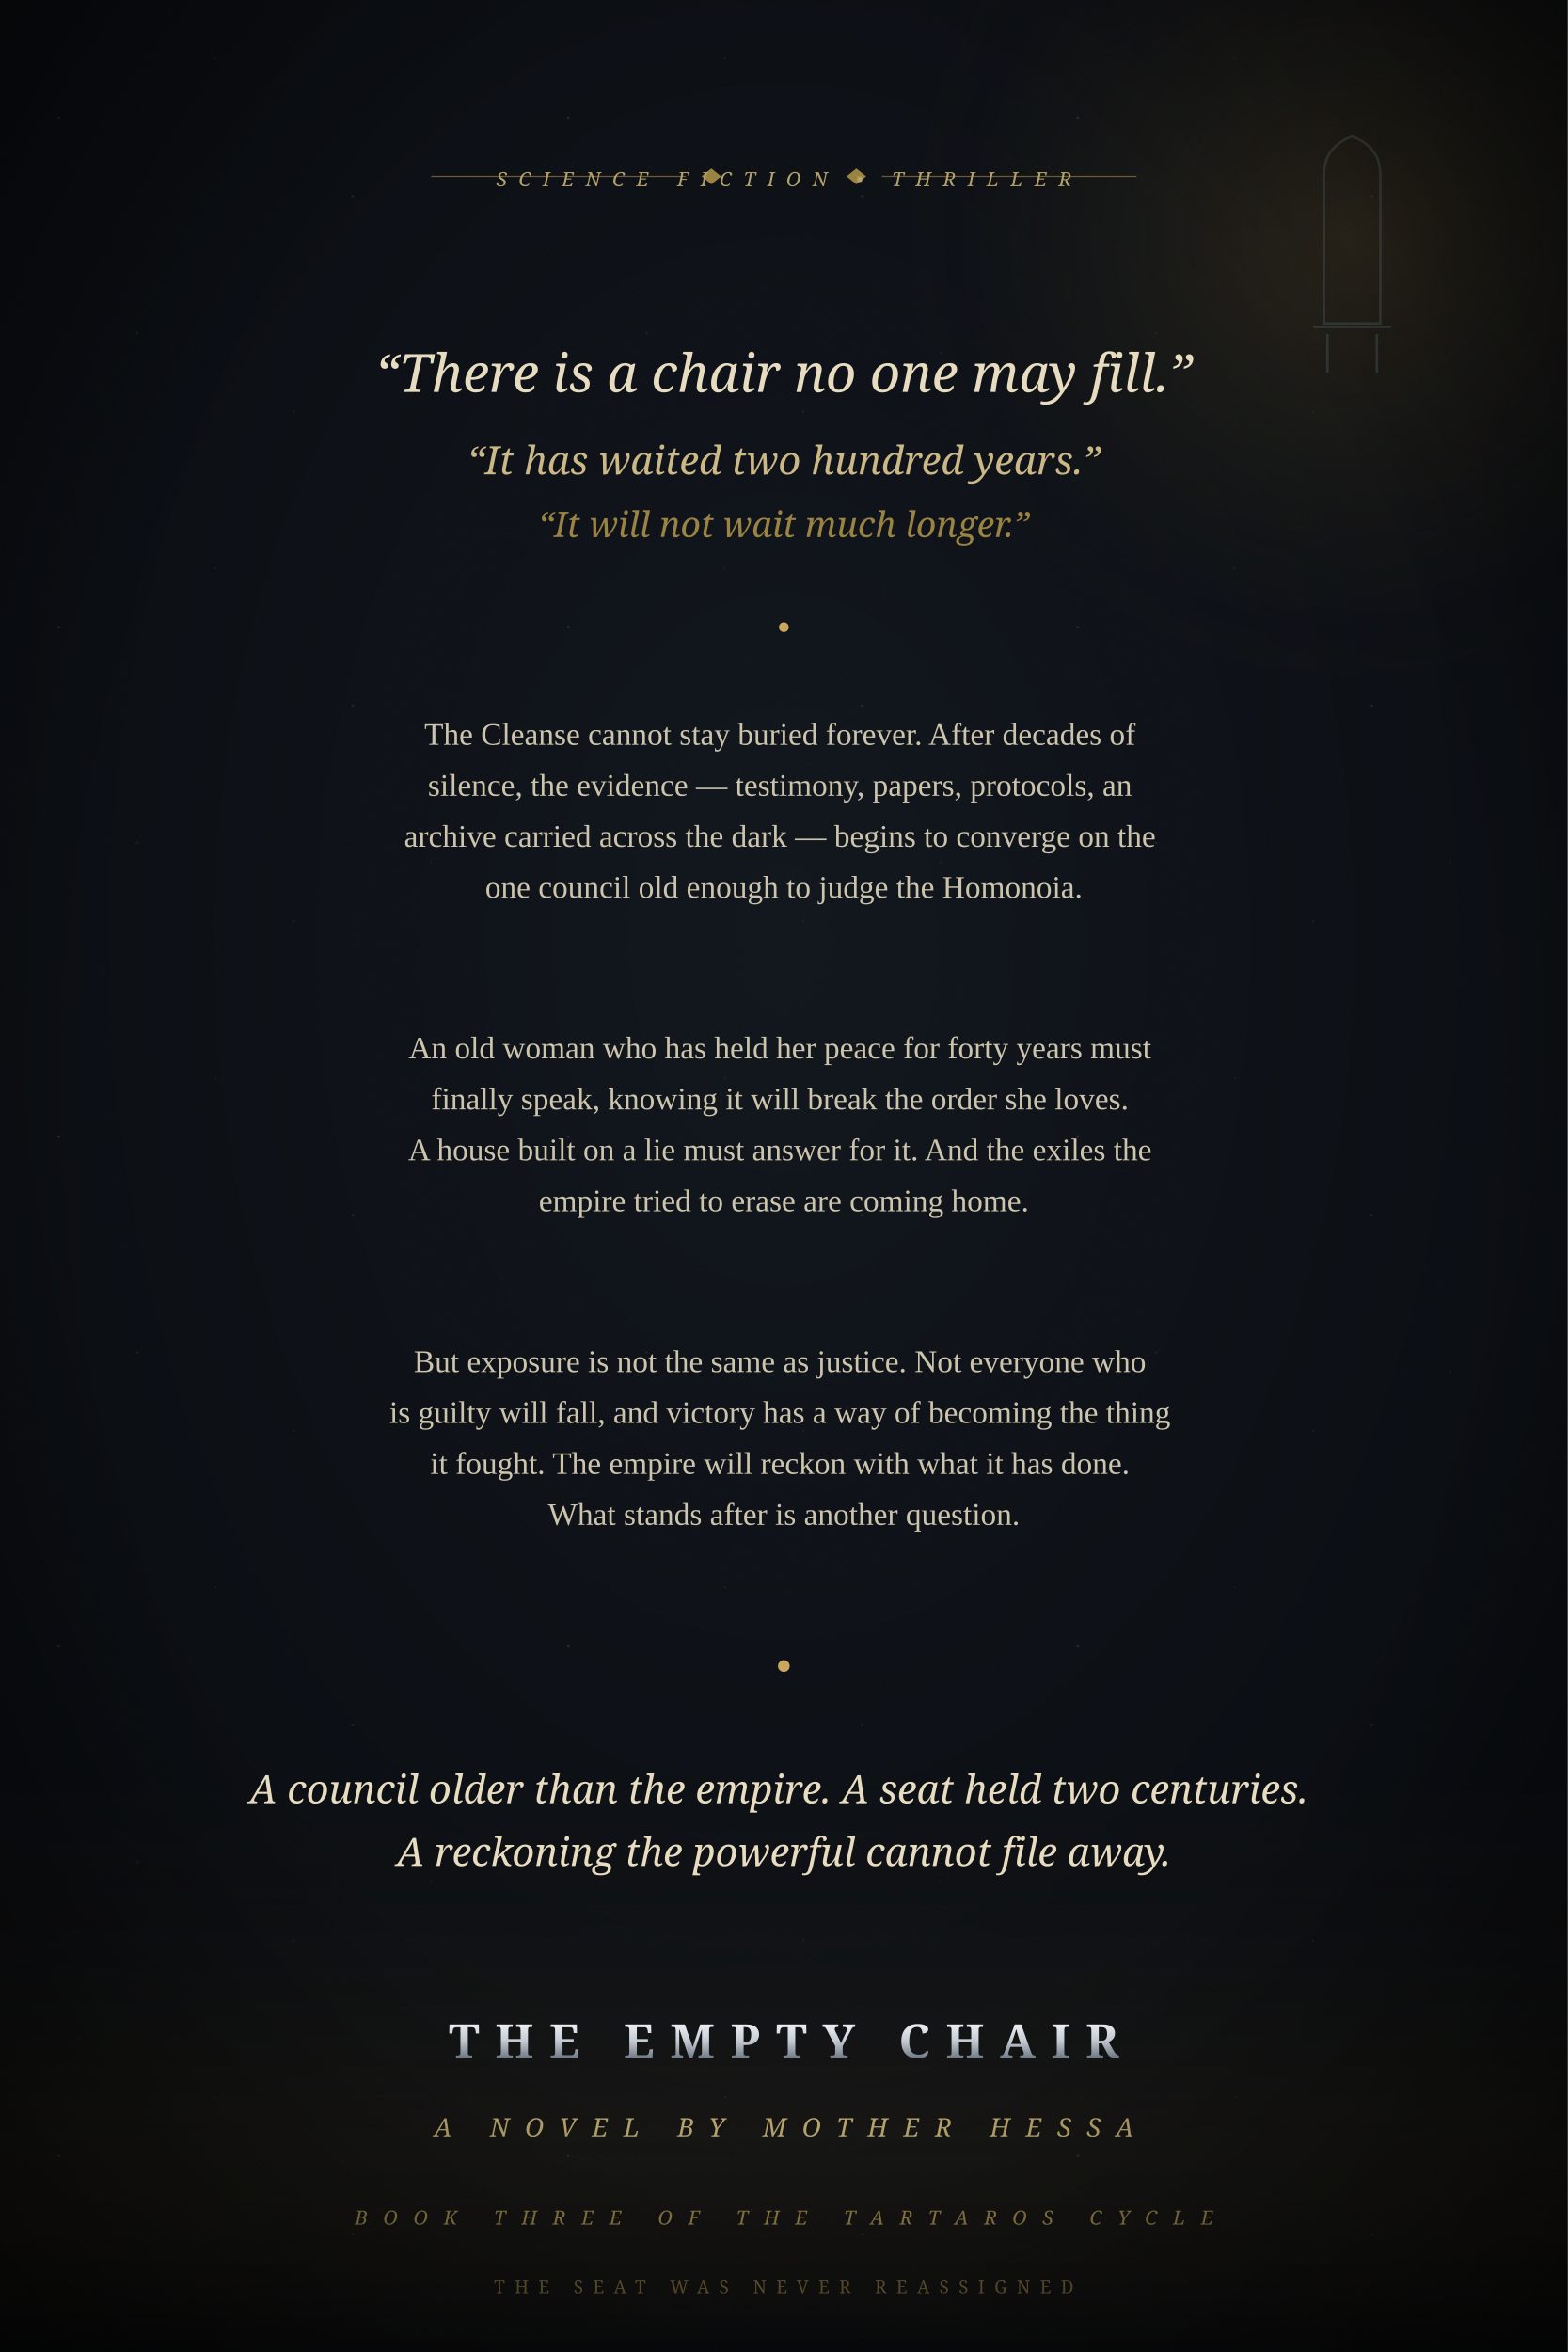
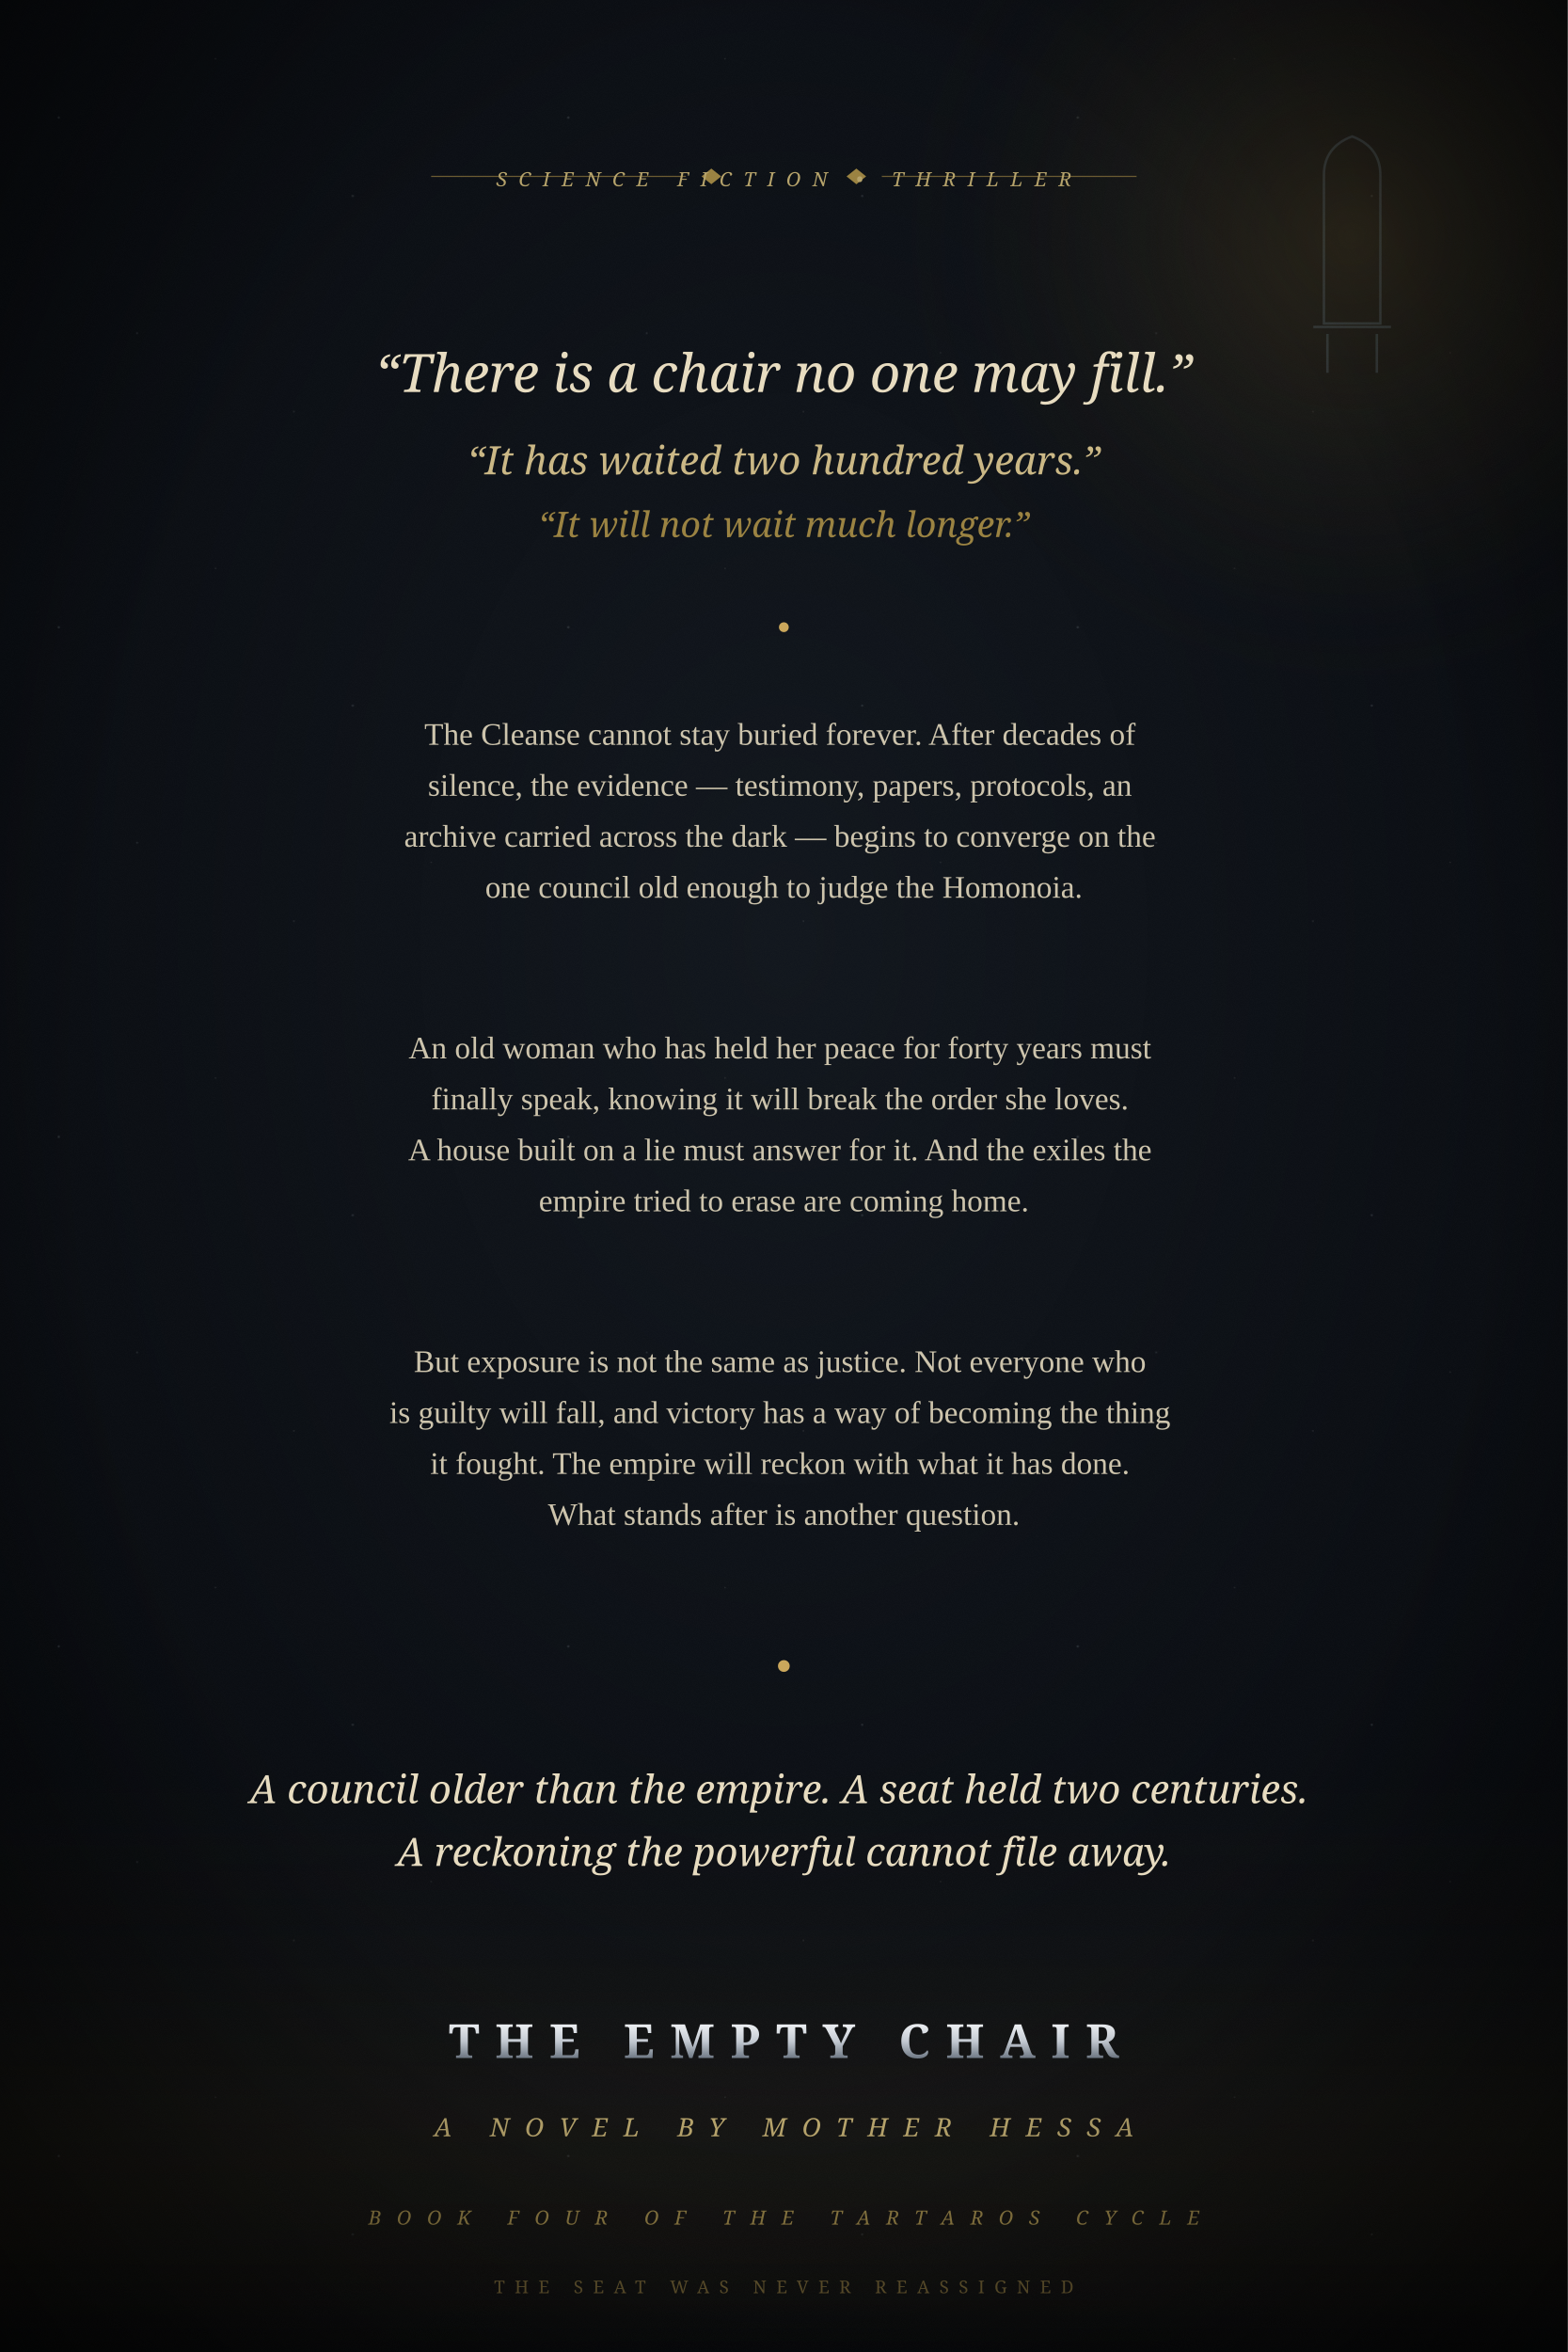
<svg xmlns="http://www.w3.org/2000/svg" viewBox="0 0 800 1200" preserveAspectRatio="xMidYMid slice">
  <defs>
    <radialGradient id="hallBg" cx="50%" cy="40%" r="92%">
      <stop offset="0%" stop-color="#10151c" />
      <stop offset="50%" stop-color="#090c11" />
      <stop offset="100%" stop-color="#020304" />
    </radialGradient>
    <linearGradient id="horizonGlow" x1="0%" y1="0%" x2="0%" y2="100%">
      <stop offset="0%" stop-color="#2a2410" stop-opacity="0" />
      <stop offset="60%" stop-color="#4a3a1a" stop-opacity="0.16" />
      <stop offset="100%" stop-color="#050402" stop-opacity="0.4" />
    </linearGradient>
    <radialGradient id="distantGlow" cx="50%" cy="50%" r="50%">
      <stop offset="0%" stop-color="#7a6028" stop-opacity="0.4" />
      <stop offset="60%" stop-color="#3a2e12" stop-opacity="0.2" />
      <stop offset="100%" stop-color="#0a0804" stop-opacity="0" />
    </radialGradient>
    <linearGradient id="goldAccent" x1="0%" y1="0%" x2="100%" y2="0%">
      <stop offset="0%" stop-color="#5a4a22" stop-opacity="0" />
      <stop offset="50%" stop-color="#cba75a" />
      <stop offset="100%" stop-color="#5a4a22" stop-opacity="0" />
    </linearGradient>
    <linearGradient id="titleFill" x1="0%" y1="0%" x2="0%" y2="100%">
      <stop offset="0%" stop-color="#eef1f4" />
      <stop offset="50%" stop-color="#c4cad2" />
      <stop offset="100%" stop-color="#6c7682" />
    </linearGradient>
    <filter id="grain" x="0%" y="0%" width="100%" height="100%">
      <feTurbulence type="fractalNoise" baseFrequency="2.2" numOctaves="3" seed="41" />
      <feColorMatrix values="0 0 0 0 0.5                              0 0 0 0 0.52                              0 0 0 0 0.56                              0 0 0 0.06 0" />
    </filter>
    <pattern id="motes" x="0" y="0" width="260" height="260" patternUnits="userSpaceOnUse">
      <circle cx="30" cy="60" r="0.6" fill="#cfe0ea" opacity="0.3" />
      <circle cx="110" cy="30" r="0.4" fill="#fff" opacity="0.22" />
      <circle cx="180" cy="100" r="0.6" fill="#cfe0ea" opacity="0.26" />
      <circle cx="220" cy="180" r="0.4" fill="#fff" opacity="0.2" />
      <circle cx="70" cy="170" r="0.5" fill="#cfe0ea" opacity="0.24" />
      <circle cx="150" cy="210" r="0.45" fill="#fff" opacity="0.2" />
    </pattern>
  </defs>
  <rect width="800" height="1200" fill="url(#hallBg)" />
  <rect width="800" height="1200" fill="url(#motes)" opacity="0.45" />
  <circle cx="690" cy="120" r="240" fill="url(#distantGlow)" opacity="0.7" />
  <g stroke="#9fc6dc" stroke-width="1.4" fill="none" opacity="0.16" transform="translate(690,120) scale(0.9)">
    <path d="M -16 50 L -16 -34 Q -16 -50 0 -56 Q 16 -50 16 -34 L 16 50 Z" />
    <path d="M -22 52 L 22 52" />
    <path d="M -14 56 L -14 78 M 14 56 L 14 78" />
  </g>
  <rect x="0" y="900" width="800" height="300" fill="url(#horizonGlow)" />
  <g transform="translate(400, 90)">
    <line x1="-180" y1="0" x2="-50" y2="0" stroke="#6a5a30" stroke-width="0.6" />
    <line x1="50" y1="0" x2="180" y2="0" stroke="#6a5a30" stroke-width="0.6" />
    <g fill="#9a8240">
      <path d="M -42 0 L -37 -4 L -32 0 L -37 4 Z" />
      <path d="M 42 0 L 37 -4 L 32 0 L 37 4 Z" />
    </g>
    <text x="0" y="5" text-anchor="middle" font-family="Georgia, serif" font-size="10" font-style="italic" letter-spacing="6" fill="#b6a36a">SCIENCE FICTION • THRILLER</text>
  </g>
  <g transform="translate(400, 200)">
    <text x="0" y="0" text-anchor="middle" font-family="Georgia, serif" font-size="27" font-style="italic" fill="#e8dcc0" font-weight="300">
      <tspan x="0" dy="0">“There is a chair no one may fill.”</tspan>
    </text>
    <text x="0" y="42" text-anchor="middle" font-family="Georgia, serif" font-size="20" font-style="italic" fill="#cbb885" font-weight="300">
      <tspan x="0" dy="0">“It has waited two hundred years.”</tspan>
    </text>
    <text x="0" y="74" text-anchor="middle" font-family="Georgia, serif" font-size="18" font-style="italic" fill="#9a8240" font-weight="300">
      <tspan x="0" dy="0">“It will not wait much longer.”</tspan>
    </text>
  </g>
  <g transform="translate(400, 320)">
    <line x1="-100" y1="0" x2="-15" y2="0" stroke="url(#goldAccent)" stroke-width="0.8" />
    <circle cx="0" cy="0" r="2.5" fill="#cba75a" />
    <line x1="15" y1="0" x2="100" y2="0" stroke="url(#goldAccent)" stroke-width="0.8" />
  </g>
  <g transform="translate(400, 380)" font-family="Georgia, 'Times New Roman', serif" fill="#cdc4ac">
    <text x="0" y="0" text-anchor="middle" font-size="16">
      <tspan x="0" dy="0">The Cleanse cannot stay buried forever. After decades of</tspan>
      <tspan x="0" dy="26">silence, the evidence — testimony, papers, protocols, an</tspan>
      <tspan x="0" dy="26">archive carried across the dark — begins to converge on the</tspan>
      <tspan x="0" dy="26">one council old enough to judge the Homonoia.</tspan>
    </text>
    <text x="0" y="160" text-anchor="middle" font-size="16">
      <tspan x="0" dy="0">An old woman who has held her peace for forty years must</tspan>
      <tspan x="0" dy="26">finally speak, knowing it will break the order she loves.</tspan>
      <tspan x="0" dy="26">A house built on a lie must answer for it. And the exiles the</tspan>
      <tspan x="0" dy="26">empire tried to erase are coming home.</tspan>
    </text>
    <text x="0" y="320" text-anchor="middle" font-size="16">
      <tspan x="0" dy="0">But exposure is not the same as justice. Not everyone who</tspan>
      <tspan x="0" dy="26">is guilty will fall, and victory has a way of becoming the thing</tspan>
      <tspan x="0" dy="26">it fought. The empire will reckon with what it has done.</tspan>
      <tspan x="0" dy="26">What stands after is another question.</tspan>
    </text>
  </g>
  <g transform="translate(400, 850)">
    <line x1="-180" y1="0" x2="-15" y2="0" stroke="url(#goldAccent)" stroke-width="0.8" />
    <circle cx="0" cy="0" r="3" fill="#cba75a" />
    <line x1="15" y1="0" x2="180" y2="0" stroke="url(#goldAccent)" stroke-width="0.8" />
  </g>
  <g transform="translate(400, 920)">
    <text x="0" y="0" text-anchor="middle" font-family="Georgia, serif" font-size="20" font-style="italic" fill="#e8dcc0">
      <tspan x="0" dy="0">A council older than the empire. A seat held two centuries.</tspan>
      <tspan x="0" dy="32">A reckoning the powerful cannot file away.</tspan>
    </text>
  </g>
  <g transform="translate(400, 1050)">
    <text x="0" y="0" text-anchor="middle" font-family="'Trajan Pro', 'Cinzel', Georgia, serif" font-size="24" letter-spacing="8" fill="url(#titleFill)" font-weight="900">THE EMPTY CHAIR</text>
  </g>
  <text x="400" y="1090" text-anchor="middle" font-family="Georgia, serif" font-size="13" letter-spacing="8" fill="#b6a36a" font-style="italic">A NOVEL BY MOTHER HESSA</text>
-   <text x="400" y="1135" text-anchor="middle" font-family="Georgia, serif" font-size="10" letter-spacing="8" fill="#8a7740" font-style="italic">BOOK THREE OF THE TARTAROS CYCLE</text>
+   <text x="400" y="1135" text-anchor="middle" font-family="Georgia, serif" font-size="10" letter-spacing="8" fill="#8a7740" font-style="italic">BOOK FOUR OF THE TARTAROS CYCLE</text>
  <text x="400" y="1170" text-anchor="middle" font-family="Georgia, serif" font-size="9" letter-spacing="5" fill="#6a5a30" opacity="0.9">THE SEAT WAS NEVER REASSIGNED</text>
  <rect width="800" height="1200" filter="url(#grain)" opacity="0.5" />
  <radialGradient id="vignette" cx="50%" cy="46%" r="80%">
    <stop offset="55%" stop-color="#000" stop-opacity="0" />
    <stop offset="100%" stop-color="#000" stop-opacity="0.7" />
  </radialGradient>
  <rect width="800" height="1200" fill="url(#vignette)" />
</svg>
